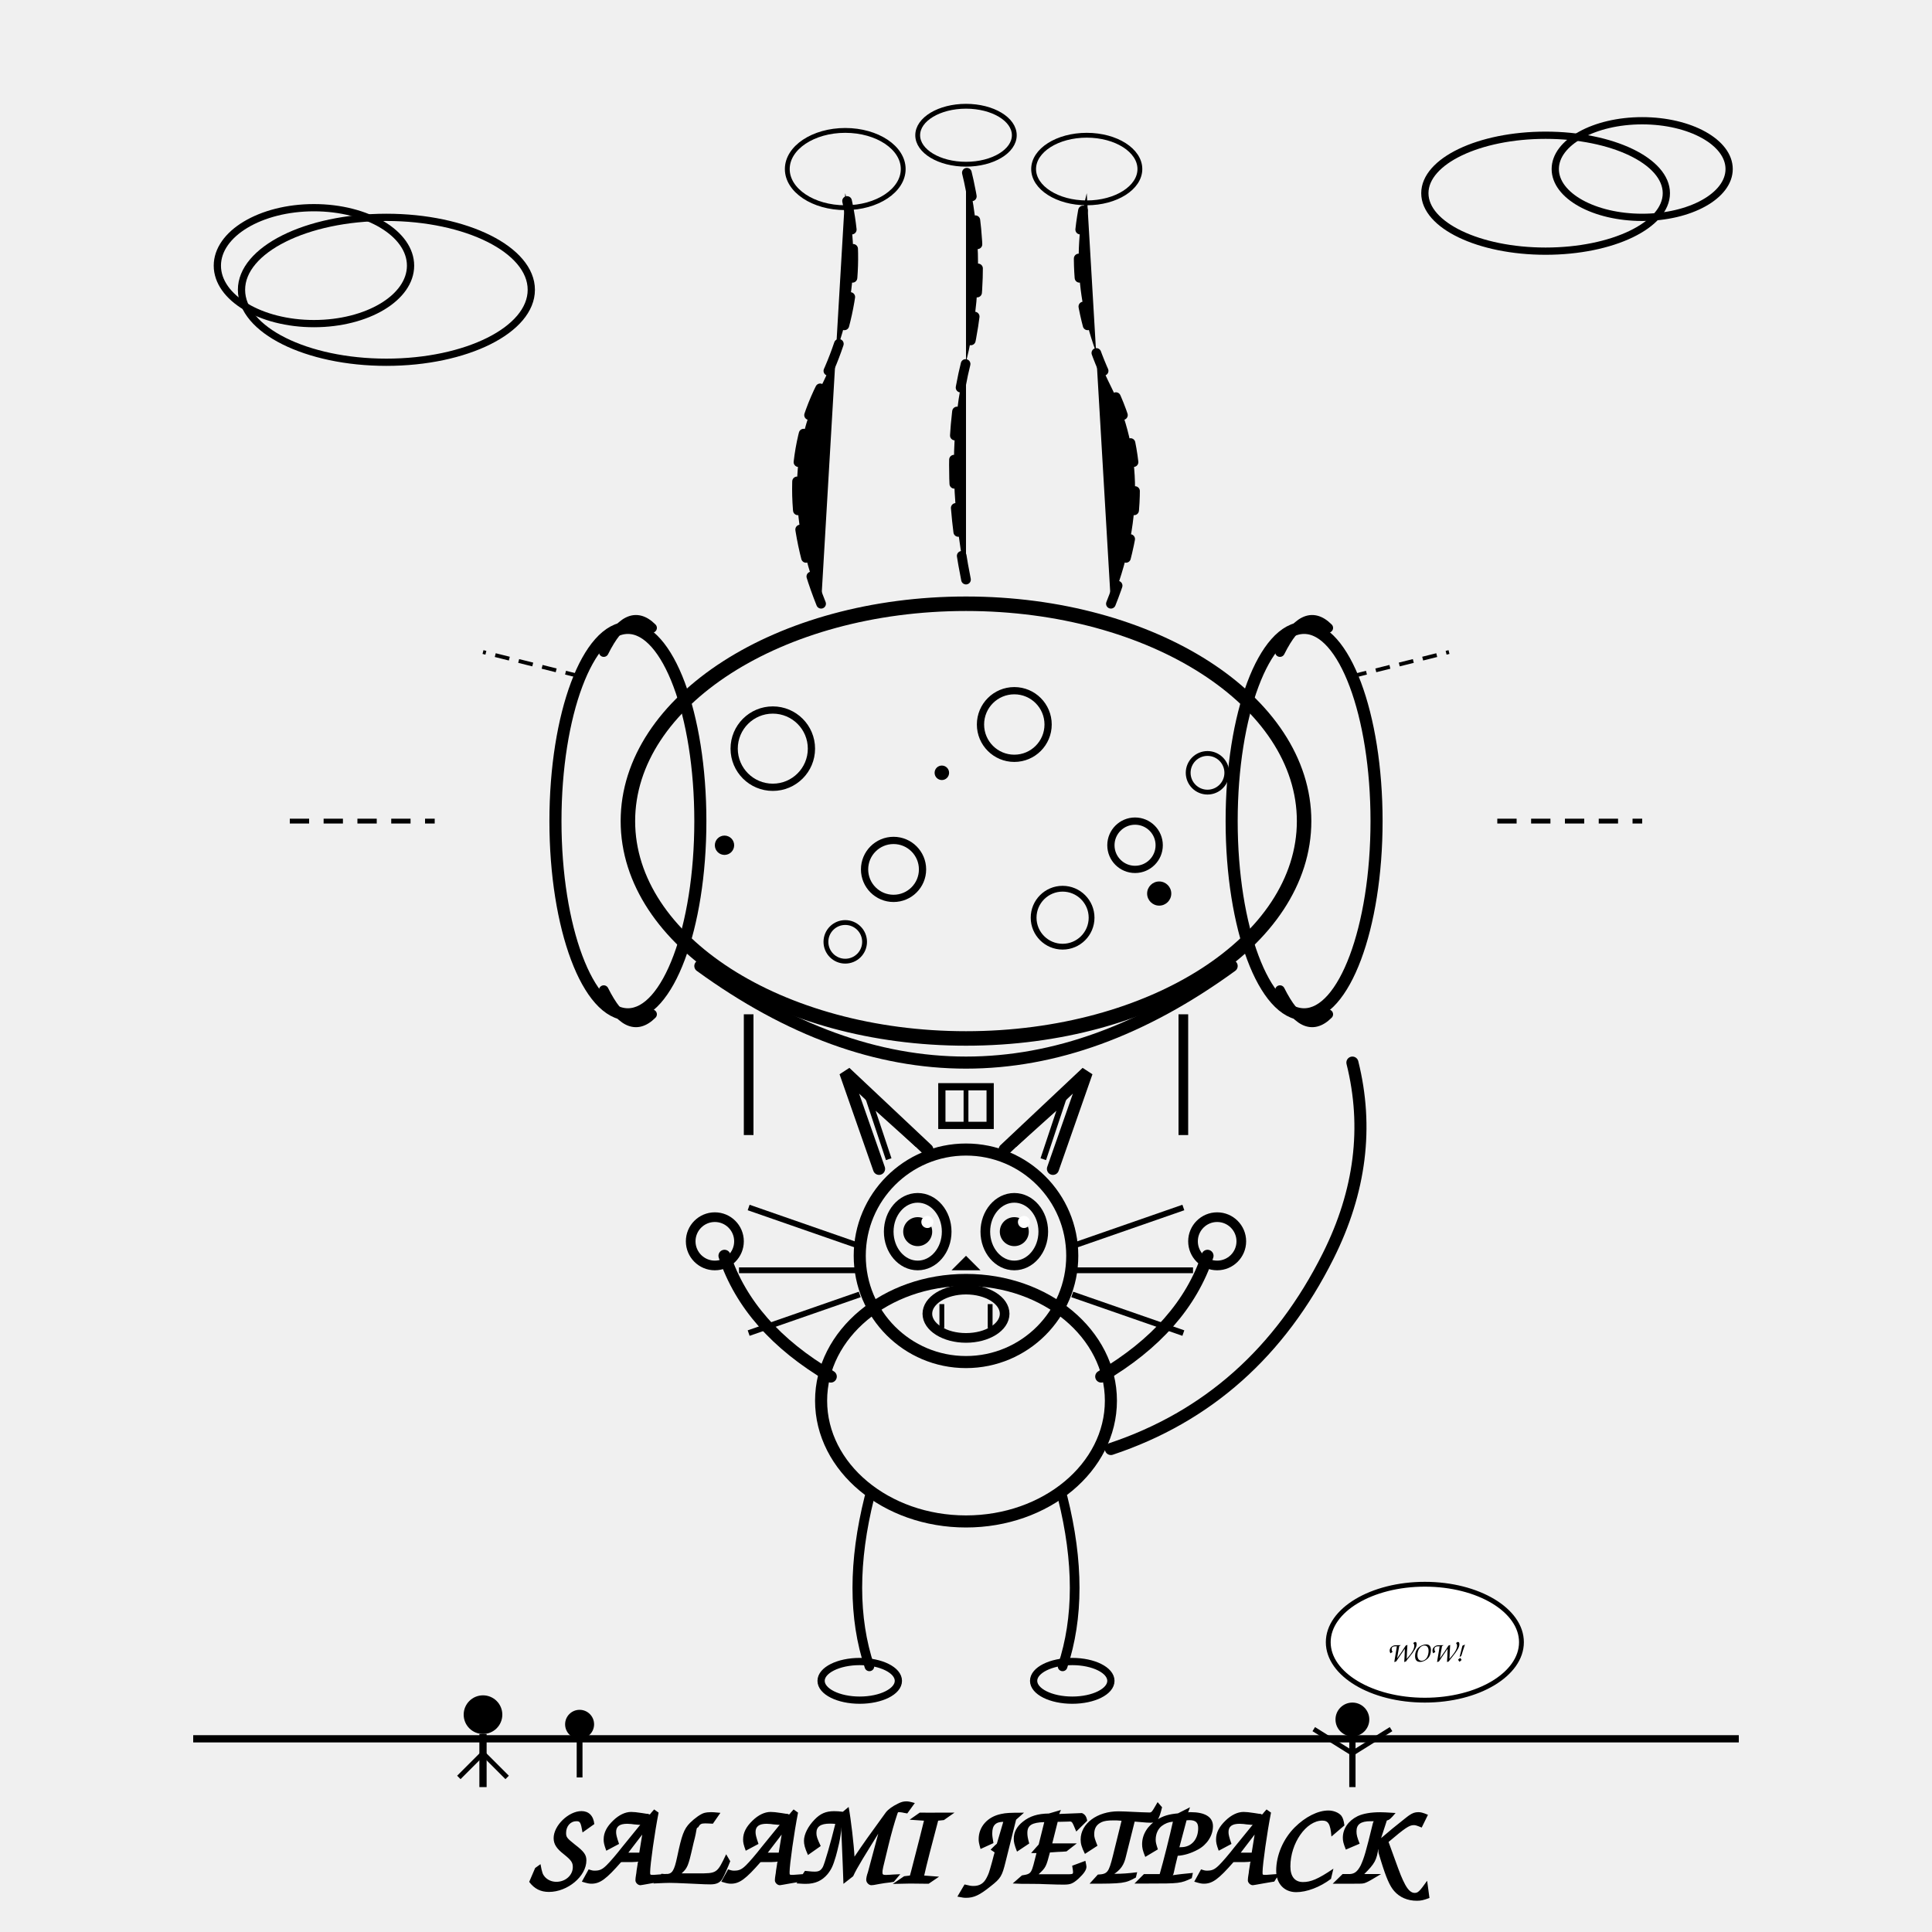
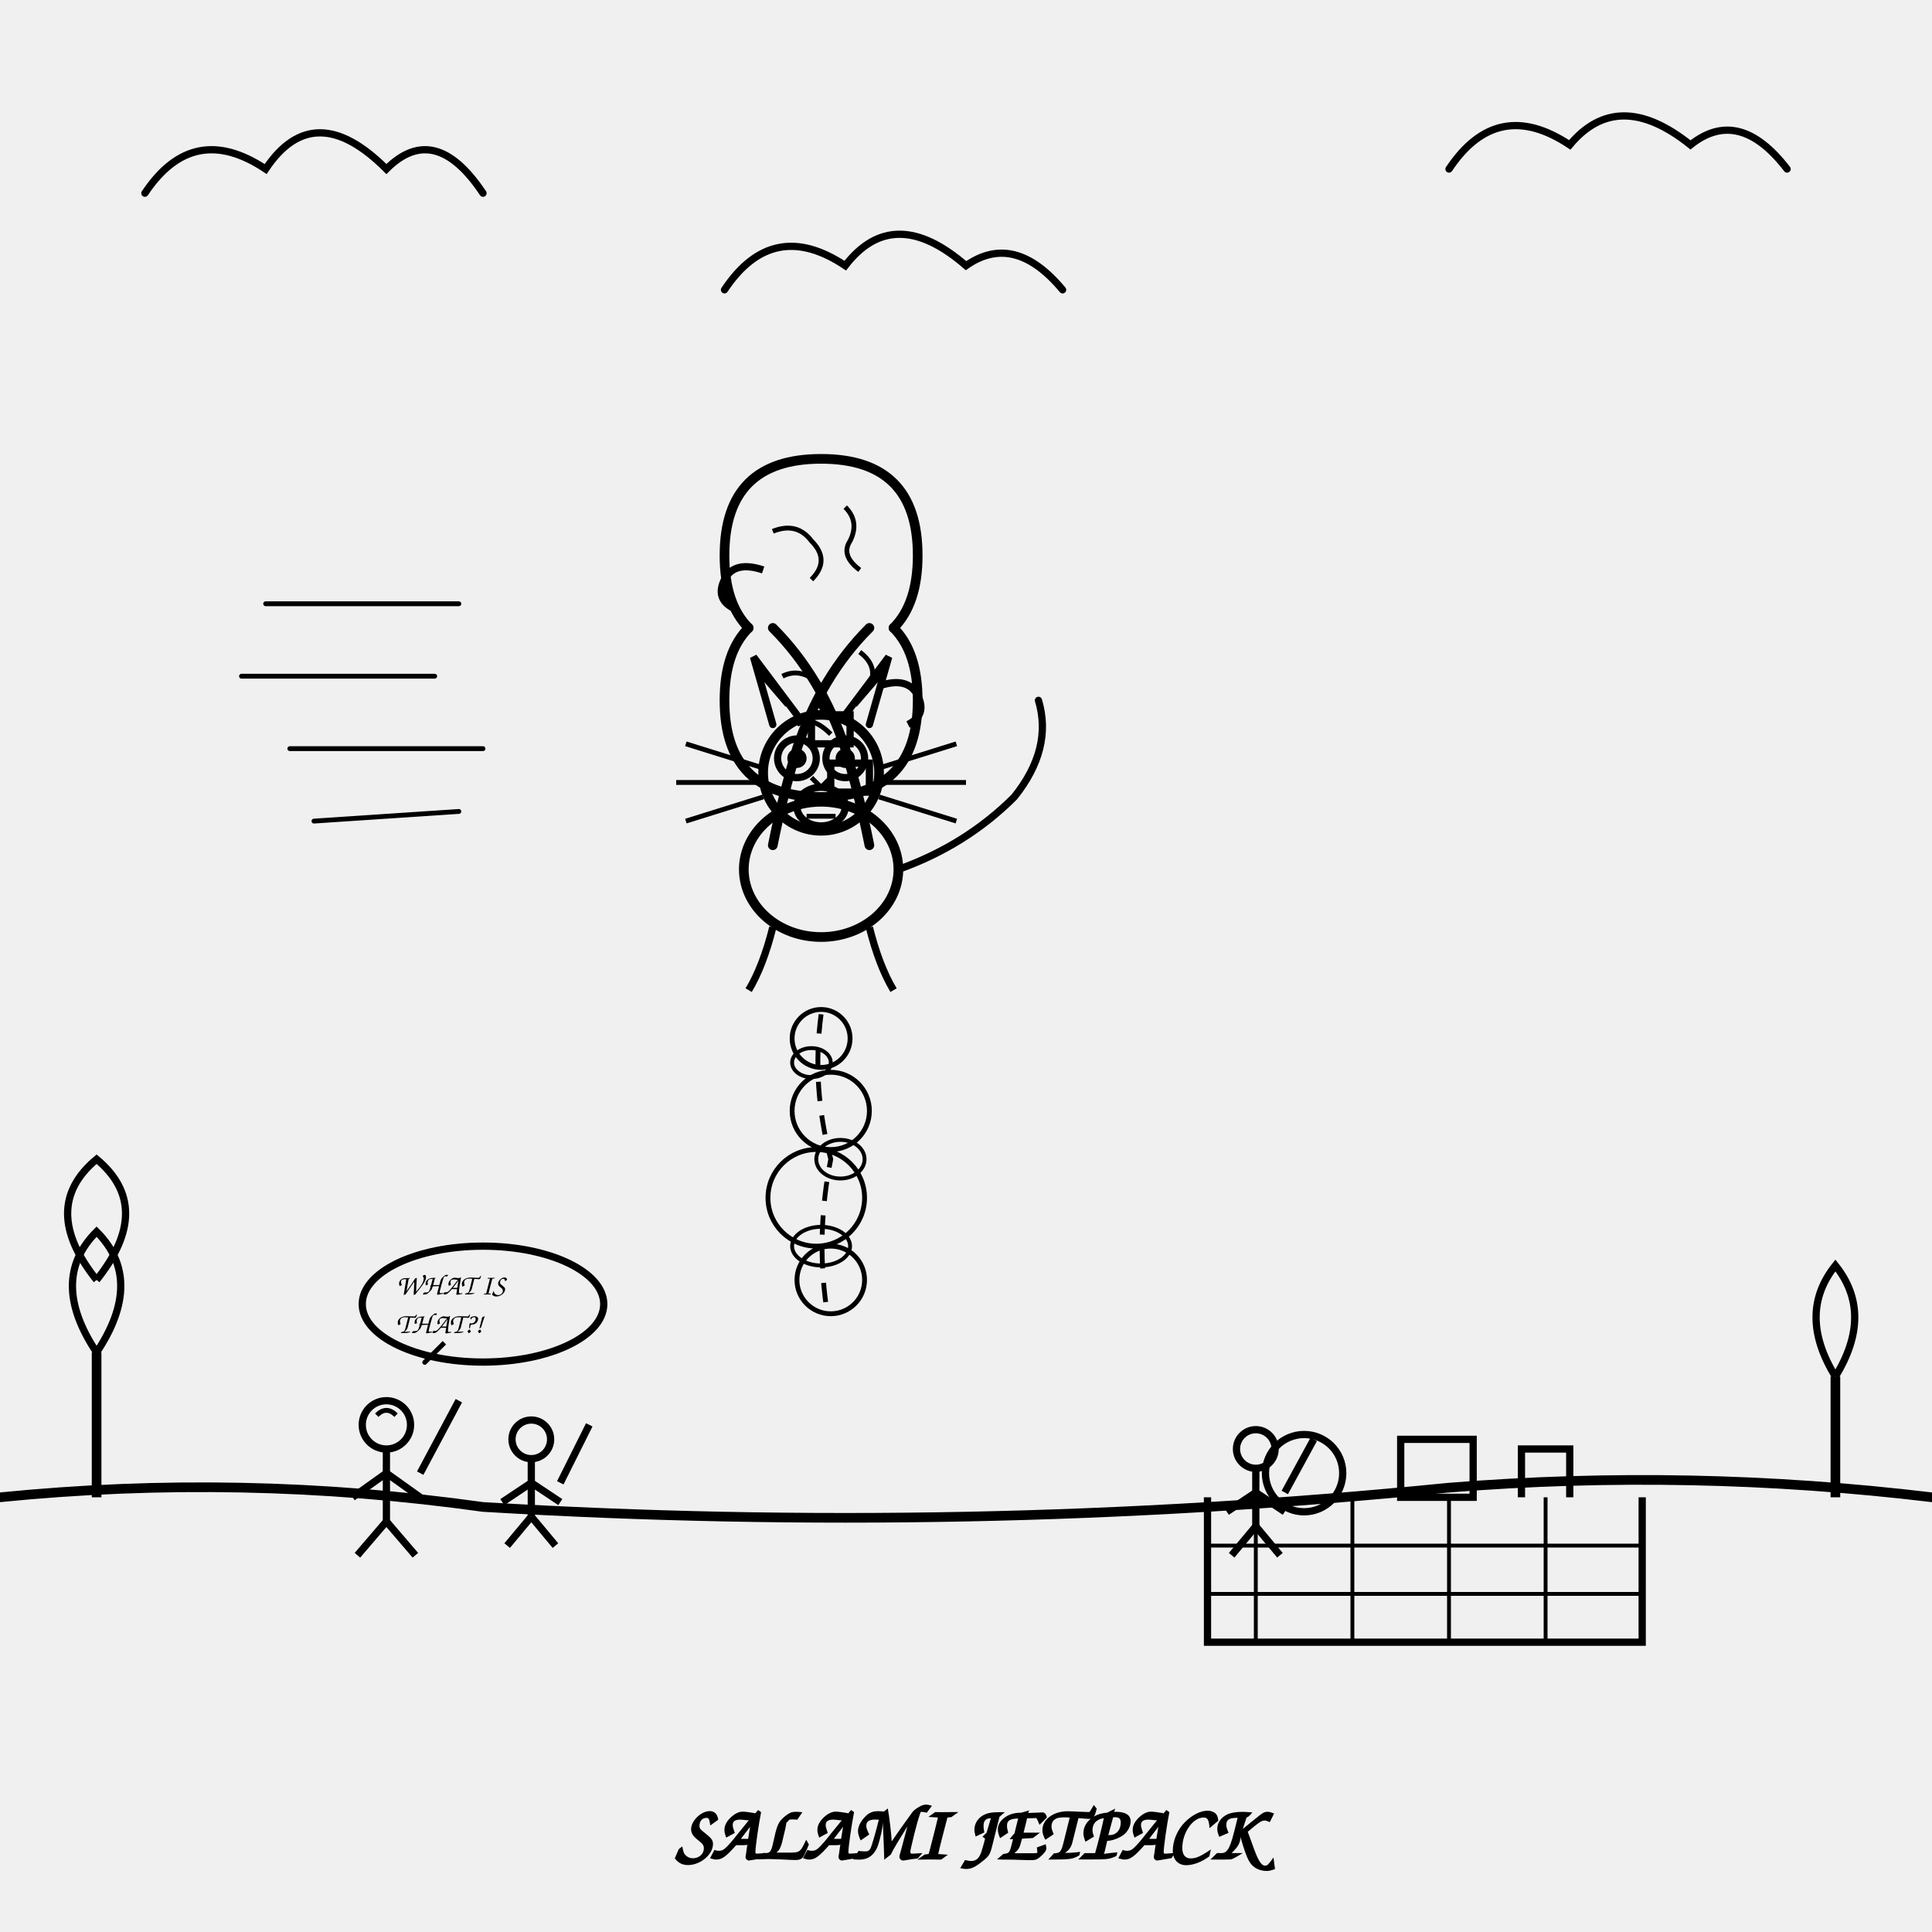
- <svg xmlns="http://www.w3.org/2000/svg" viewBox="0 0 400 400" width="400" height="400">
-   <ellipse cx="80" cy="60" rx="30" ry="15" fill="none" stroke="black" stroke-width="1.5" stroke-linecap="round" />
-   <ellipse cx="65" cy="55" rx="20" ry="12" fill="none" stroke="black" stroke-width="1.5" />
-   <ellipse cx="320" cy="40" rx="25" ry="12" fill="none" stroke="black" stroke-width="1.5" />
-   <ellipse cx="340" cy="35" rx="18" ry="10" fill="none" stroke="black" stroke-width="1.5" />
-   <ellipse cx="200" cy="170" rx="70" ry="45" fill="none" stroke="black" stroke-width="3" stroke-linecap="round" />
-   <ellipse cx="130" cy="170" rx="15" ry="40" fill="none" stroke="black" stroke-width="2.5" />
-   <ellipse cx="270" cy="170" rx="15" ry="40" fill="none" stroke="black" stroke-width="2.5" />
-   <circle cx="160" cy="155" r="8" fill="none" stroke="black" stroke-width="1.5" />
-   <circle cx="185" cy="180" r="6" fill="none" stroke="black" stroke-width="1.5" />
-   <circle cx="210" cy="150" r="7" fill="none" stroke="black" stroke-width="1.5" />
-   <circle cx="235" cy="175" r="5" fill="none" stroke="black" stroke-width="1.5" />
-   <circle cx="175" cy="195" r="4" fill="none" stroke="black" stroke-width="1" />
-   <circle cx="220" cy="190" r="6" fill="none" stroke="black" stroke-width="1.2" />
-   <circle cx="250" cy="160" r="4" fill="none" stroke="black" stroke-width="1" />
-   <circle cx="150" cy="175" r="2" fill="black" />
-   <circle cx="240" cy="185" r="2.5" fill="black" />
-   <circle cx="195" cy="160" r="1.5" fill="black" />
-   <path d="M 125 135 Q 130 125 135 130" fill="none" stroke="black" stroke-width="2" stroke-linecap="round" />
-   <path d="M 125 205 Q 130 215 135 210" fill="none" stroke="black" stroke-width="2" stroke-linecap="round" />
-   <path d="M 265 135 Q 270 125 275 130" fill="none" stroke="black" stroke-width="2" stroke-linecap="round" />
-   <path d="M 265 205 Q 270 215 275 210" fill="none" stroke="black" stroke-width="2" stroke-linecap="round" />
-   <path d="M 145 200 Q 200 240 255 200" fill="none" stroke="black" stroke-width="2.5" stroke-linecap="round" />
-   <path d="M 155 210 L 155 235" stroke="black" stroke-width="2" />
-   <path d="M 245 210 L 245 235" stroke="black" stroke-width="2" />
-   <rect x="195" y="225" width="10" height="8" fill="none" stroke="black" stroke-width="1.5" />
-   <line x1="200" y1="225" x2="200" y2="233" stroke="black" stroke-width="1" />
-   <ellipse cx="200" cy="290" rx="30" ry="25" fill="none" stroke="black" stroke-width="2.5" stroke-linecap="round" />
-   <circle cx="200" cy="260" r="22" fill="none" stroke="black" stroke-width="2.5" stroke-linecap="round" />
-   <path d="M 182 242 L 175 222 L 192 238" fill="none" stroke="black" stroke-width="2.5" stroke-linecap="round" />
-   <path d="M 218 242 L 225 222 L 208 238" fill="none" stroke="black" stroke-width="2.5" stroke-linecap="round" />
-   <path d="M 184 240 L 180 228 L 190 237" fill="none" stroke="black" stroke-width="1.2" />
-   <path d="M 216 240 L 220 228 L 210 237" fill="none" stroke="black" stroke-width="1.2" />
-   <ellipse cx="190" cy="255" rx="6" ry="7" fill="none" stroke="black" stroke-width="2" />
-   <ellipse cx="210" cy="255" rx="6" ry="7" fill="none" stroke="black" stroke-width="2" />
-   <circle cx="190" cy="255" r="3" fill="black" />
-   <circle cx="210" cy="255" r="3" fill="black" />
-   <circle cx="192" cy="253" r="1" fill="white" stroke="white" stroke-width="0.5" />
-   <circle cx="212" cy="253" r="1" fill="white" stroke="white" stroke-width="0.5" />
-   <path d="M 197 263 L 200 260 L 203 263 Z" fill="black" />
-   <ellipse cx="200" cy="272" rx="8" ry="5" fill="none" stroke="black" stroke-width="2" />
-   <line x1="195" y1="270" x2="195" y2="275" stroke="black" stroke-width="1" />
-   <line x1="205" y1="270" x2="205" y2="275" stroke="black" stroke-width="1" />
-   <line x1="178" y1="258" x2="155" y2="250" stroke="black" stroke-width="1.2" />
-   <line x1="178" y1="263" x2="153" y2="263" stroke="black" stroke-width="1.2" />
-   <line x1="178" y1="268" x2="155" y2="276" stroke="black" stroke-width="1.2" />
-   <line x1="222" y1="258" x2="245" y2="250" stroke="black" stroke-width="1.2" />
-   <line x1="222" y1="263" x2="247" y2="263" stroke="black" stroke-width="1.2" />
-   <line x1="222" y1="268" x2="245" y2="276" stroke="black" stroke-width="1.2" />
-   <path d="M 172 285 Q 155 275 150 260" fill="none" stroke="black" stroke-width="2.5" stroke-linecap="round" />
-   <path d="M 228 285 Q 245 275 250 260" fill="none" stroke="black" stroke-width="2.5" stroke-linecap="round" />
-   <circle cx="148" cy="257" r="5" fill="none" stroke="black" stroke-width="2" />
-   <circle cx="252" cy="257" r="5" fill="none" stroke="black" stroke-width="2" />
-   <path d="M 180 310 Q 175 330 180 345" fill="none" stroke="black" stroke-width="2" stroke-linecap="round" />
-   <path d="M 220 310 Q 225 330 220 345" fill="none" stroke="black" stroke-width="2" stroke-linecap="round" />
-   <ellipse cx="178" cy="348" rx="8" ry="4" fill="none" stroke="black" stroke-width="1.5" />
-   <ellipse cx="222" cy="348" rx="8" ry="4" fill="none" stroke="black" stroke-width="1.5" />
-   <path d="M 230 300 Q 260 290 275 260 Q 285 240 280 220" fill="none" stroke="black" stroke-width="2.5" stroke-linecap="round" />
-   <path d="M 170 125 Q 160 100 170 80 Q 180 60 175 40" stroke="black" stroke-width="2" stroke-linecap="round" stroke-dasharray="6 4" />
-   <path d="M 200 120 Q 195 95 200 75 Q 205 55 200 35" stroke="black" stroke-width="2" stroke-linecap="round" stroke-dasharray="5 5" />
-   <path d="M 230 125 Q 240 100 230 80 Q 220 60 225 40" stroke="black" stroke-width="2" stroke-linecap="round" stroke-dasharray="4 6" />
-   <ellipse cx="175" cy="35" rx="12" ry="8" fill="none" stroke="black" stroke-width="1" />
-   <ellipse cx="200" cy="28" rx="10" ry="6" fill="none" stroke="black" stroke-width="1" />
-   <ellipse cx="225" cy="35" rx="11" ry="7" fill="none" stroke="black" stroke-width="1" />
-   <line x1="40" y1="360" x2="360" y2="360" stroke="black" stroke-width="1.5" />
-   <circle cx="100" cy="355" r="4" fill="black" />
-   <line x1="100" y1="359" x2="100" y2="370" stroke="black" stroke-width="1.5" />
-   <line x1="100" y1="363" x2="95" y2="368" stroke="black" stroke-width="1" />
-   <line x1="100" y1="363" x2="105" y2="368" stroke="black" stroke-width="1" />
-   <circle cx="120" cy="357" r="3" fill="black" />
-   <line x1="120" y1="360" x2="120" y2="368" stroke="black" stroke-width="1.2" />
-   <circle cx="280" cy="356" r="3.5" fill="black" />
-   <line x1="280" y1="360" x2="280" y2="370" stroke="black" stroke-width="1.3" />
-   <line x1="280" y1="363" x2="272" y2="358" stroke="black" stroke-width="1" />
-   <line x1="280" y1="363" x2="288" y2="358" stroke="black" stroke-width="1" />
-   <ellipse cx="295" cy="340" rx="20" ry="12" fill="white" stroke="black" stroke-width="1" />
-   <text x="295" y="344" text-anchor="middle" font-family="Comic Sans MS, cursive" font-size="6" fill="black">WOW!</text>
-   <line x1="120" y1="140" x2="100" y2="135" stroke="black" stroke-width="0.8" stroke-dasharray="3 2" />
-   <line x1="280" y1="140" x2="300" y2="135" stroke="black" stroke-width="0.8" stroke-dasharray="3 2" />
-   <text x="200" y="390" text-anchor="middle" font-family="Comic Sans MS, cursive" font-size="24" fill="black" font-weight="bold">SALAMI JETPACK</text>
-   <line x1="60" y1="170" x2="90" y2="170" stroke="black" stroke-width="1" stroke-dasharray="4 3" />
-   <line x1="310" y1="170" x2="340" y2="170" stroke="black" stroke-width="1" stroke-dasharray="4 3" />
+ <svg xmlns="http://www.w3.org/2000/svg" viewBox="0 0 400 400">
+   <path d="M30 40 Q40 25 55 35 Q65 20 80 35 Q90 25 100 40" stroke="#000" stroke-width="1.5" fill="none" stroke-linecap="round" />
+   <path d="M150 60 Q160 45 175 55 Q185 42 200 55 Q210 48 220 60" stroke="#000" stroke-width="1.5" fill="none" stroke-linecap="round" />
+   <path d="M300 35 Q310 20 325 30 Q335 18 350 30 Q360 22 370 35" stroke="#000" stroke-width="1.5" fill="none" stroke-linecap="round" />
+   <line x1="50" y1="140" x2="90" y2="140" stroke="#000" stroke-width="1" stroke-linecap="round" />
+   <line x1="60" y1="155" x2="100" y2="155" stroke="#000" stroke-width="1" stroke-linecap="round" />
+   <line x1="55" y1="125" x2="95" y2="125" stroke="#000" stroke-width="1" stroke-linecap="round" />
+   <line x1="65" y1="170" x2="95" y2="168" stroke="#000" stroke-width="1" stroke-linecap="round" />
+   <path d="M155 130 Q150 125 150 115 Q150 105 155 100 Q160 95 170 95 Q180 95 185 100 Q190 105 190 115 Q190 125 185 130" stroke="#000" stroke-width="2" fill="none" stroke-linecap="round" />
+   <path d="M155 130 Q150 135 150 145 Q150 155 155 160 Q160 165 170 165 Q180 165 185 160 Q190 155 190 145 Q190 135 185 130" stroke="#000" stroke-width="2" fill="none" stroke-linecap="round" />
+   <path d="M160 110 Q165 108 168 112 Q172 116 168 120" stroke="#000" stroke-width="1" fill="none" />
+   <path d="M175 105 Q178 108 176 112 Q174 115 178 118" stroke="#000" stroke-width="1" fill="none" />
+   <path d="M162 140 Q166 138 170 142 Q168 146 172 148" stroke="#000" stroke-width="1" fill="none" />
+   <path d="M178 135 Q182 138 180 142" stroke="#000" stroke-width="1" fill="none" />
+   <path d="M165 150 Q168 148 172 152" stroke="#000" stroke-width="1" fill="none" />
+   <path d="M158 118 Q152 116 150 120 Q148 124 152 126" stroke="#000" stroke-width="1.5" fill="none" />
+   <path d="M182 142 Q188 140 190 144 Q192 148 188 150" stroke="#000" stroke-width="1.5" fill="none" />
+   <path d="M160 130 Q170 140 175 155 Q178 165 180 175" stroke="#000" stroke-width="2" fill="none" stroke-linecap="round" />
+   <path d="M180 130 Q170 140 165 155 Q162 165 160 175" stroke="#000" stroke-width="2" fill="none" stroke-linecap="round" />
+   <rect x="168" y="148" width="8" height="6" stroke="#000" stroke-width="1.5" fill="none" />
+   <rect x="172" y="158" width="8" height="6" stroke="#000" stroke-width="1.5" fill="none" />
+   <ellipse cx="170" cy="180" rx="16" ry="14" stroke="#000" stroke-width="2" fill="none" stroke-linecap="round" />
+   <circle cx="170" cy="160" r="12" stroke="#000" stroke-width="2" fill="none" stroke-linecap="round" />
+   <path d="M160 150 L156 136 L165 148" stroke="#000" stroke-width="1.5" fill="none" stroke-linecap="round" />
+   <path d="M180 150 L184 136 L175 148" stroke="#000" stroke-width="1.5" fill="none" stroke-linecap="round" />
+   <path d="M159 147 L157 139 L163 146" stroke="#000" stroke-width="1" fill="none" />
+   <path d="M181 147 L183 139 L177 146" stroke="#000" stroke-width="1" fill="none" />
+   <circle cx="165" cy="157" r="4" stroke="#000" stroke-width="1.5" fill="none" />
+   <circle cx="175" cy="157" r="4" stroke="#000" stroke-width="1.5" fill="none" />
+   <circle cx="165" cy="157" r="2" fill="#000" />
+   <circle cx="175" cy="157" r="2" fill="#000" />
+   <path d="M168 161 L170 163 L172 161" stroke="#000" stroke-width="1" fill="none" />
+   <ellipse cx="170" cy="167" rx="5" ry="4" stroke="#000" stroke-width="1.5" fill="none" />
+   <path d="M167 169 L173 169" stroke="#000" stroke-width="1" />
+   <line x1="158" y1="159" x2="142" y2="154" stroke="#000" stroke-width="1" />
+   <line x1="158" y1="162" x2="140" y2="162" stroke="#000" stroke-width="1" />
+   <line x1="158" y1="165" x2="142" y2="170" stroke="#000" stroke-width="1" />
+   <line x1="182" y1="159" x2="198" y2="154" stroke="#000" stroke-width="1" />
+   <line x1="182" y1="162" x2="200" y2="162" stroke="#000" stroke-width="1" />
+   <line x1="182" y1="165" x2="198" y2="170" stroke="#000" stroke-width="1" />
+   <path d="M160 192 Q158 200 155 205" stroke="#000" stroke-width="1.5" fill="none" />
+   <path d="M180 192 Q182 200 185 205" stroke="#000" stroke-width="1.5" fill="none" />
+   <path d="M186 180 Q200 175 210 165 Q218 155 215 145" stroke="#000" stroke-width="1.5" fill="none" stroke-linecap="round" />
+   <path d="M170 210 Q168 225 172 240 Q169 255 171 270" stroke="#000" stroke-width="1" fill="none" stroke-dasharray="4,3" />
+   <circle cx="170" cy="215" r="6" stroke="#000" stroke-width="1" fill="none" />
+   <circle cx="172" cy="230" r="8" stroke="#000" stroke-width="1" fill="none" />
+   <circle cx="169" cy="248" r="10" stroke="#000" stroke-width="1" fill="none" />
+   <circle cx="172" cy="265" r="7" stroke="#000" stroke-width="1" fill="none" />
+   <ellipse cx="168" cy="220" rx="4" ry="3" stroke="#000" stroke-width="0.8" fill="none" />
+   <ellipse cx="174" cy="240" rx="5" ry="4" stroke="#000" stroke-width="0.8" fill="none" />
+   <ellipse cx="170" cy="258" rx="6" ry="4" stroke="#000" stroke-width="0.8" fill="none" />
+   <path d="M0 310 Q50 305 100 312 Q200 318 300 308 Q350 304 400 310" stroke="#000" stroke-width="2" fill="none" stroke-linecap="round" />
+   <path d="M250 310 L250 340 L340 340 L340 310" stroke="#000" stroke-width="1.5" fill="none" />
+   <line x1="260" y1="310" x2="260" y2="340" stroke="#000" stroke-width="0.8" />
+   <line x1="280" y1="310" x2="280" y2="340" stroke="#000" stroke-width="0.8" />
+   <line x1="300" y1="310" x2="300" y2="340" stroke="#000" stroke-width="0.8" />
+   <line x1="320" y1="310" x2="320" y2="340" stroke="#000" stroke-width="0.8" />
+   <line x1="250" y1="320" x2="340" y2="320" stroke="#000" stroke-width="0.8" />
+   <line x1="250" y1="330" x2="340" y2="330" stroke="#000" stroke-width="0.8" />
+   <circle cx="270" cy="305" r="8" stroke="#000" stroke-width="1.5" fill="none" />
+   <rect x="290" y="298" width="15" height="12" stroke="#000" stroke-width="1.5" fill="none" />
+   <path d="M315 310 L315 300 L325 300 L325 310" stroke="#000" stroke-width="1.5" fill="none" />
+   <circle cx="80" cy="295" r="5" stroke="#000" stroke-width="1.5" fill="none" />
+   <line x1="80" y1="300" x2="80" y2="315" stroke="#000" stroke-width="1.5" />
+   <line x1="80" y1="305" x2="73" y2="310" stroke="#000" stroke-width="1.5" />
+   <line x1="80" y1="305" x2="87" y2="310" stroke="#000" stroke-width="1.5" />
+   <line x1="80" y1="315" x2="74" y2="322" stroke="#000" stroke-width="1.5" />
+   <line x1="80" y1="315" x2="86" y2="322" stroke="#000" stroke-width="1.5" />
+   <line x1="87" y1="305" x2="95" y2="290" stroke="#000" stroke-width="1.5" />
+   <path d="M78 293 Q80 291 82 293" stroke="#000" stroke-width="1" fill="none" />
+   <circle cx="110" cy="298" r="4" stroke="#000" stroke-width="1.5" fill="none" />
+   <line x1="110" y1="302" x2="110" y2="314" stroke="#000" stroke-width="1.5" />
+   <line x1="110" y1="307" x2="104" y2="311" stroke="#000" stroke-width="1.5" />
+   <line x1="110" y1="307" x2="116" y2="311" stroke="#000" stroke-width="1.5" />
+   <line x1="110" y1="314" x2="105" y2="320" stroke="#000" stroke-width="1.5" />
+   <line x1="110" y1="314" x2="115" y2="320" stroke="#000" stroke-width="1.5" />
+   <line x1="116" y1="307" x2="122" y2="295" stroke="#000" stroke-width="1.5" />
+   <circle cx="260" cy="300" r="4" stroke="#000" stroke-width="1.5" fill="none" />
+   <line x1="260" y1="304" x2="260" y2="316" stroke="#000" stroke-width="1.5" />
+   <line x1="260" y1="309" x2="254" y2="313" stroke="#000" stroke-width="1.5" />
+   <line x1="260" y1="309" x2="266" y2="313" stroke="#000" stroke-width="1.5" />
+   <line x1="260" y1="316" x2="255" y2="322" stroke="#000" stroke-width="1.5" />
+   <line x1="260" y1="316" x2="265" y2="322" stroke="#000" stroke-width="1.5" />
+   <line x1="266" y1="309" x2="272" y2="298" stroke="#000" stroke-width="1.5" />
+   <ellipse cx="100" cy="270" rx="25" ry="12" fill="none" stroke="#000" stroke-width="1.5" />
+   <path d="M90 280 Q85 285 92 278" stroke="#000" stroke-width="1" fill="none" />
+   <text x="82" y="268" font-family="Comic Sans MS, cursive" font-size="6" fill="#000">WHAT IS</text>
+   <text x="82" y="276" font-family="Comic Sans MS, cursive" font-size="6" fill="#000">THAT?!</text>
+   <line x1="20" y1="310" x2="20" y2="280" stroke="#000" stroke-width="2" />
+   <path d="M20 280 Q10 265 20 255 Q30 265 20 280" stroke="#000" stroke-width="1.5" fill="none" />
+   <path d="M20 265 Q8 250 20 240 Q32 250 20 265" stroke="#000" stroke-width="1.5" fill="none" />
+   <line x1="380" y1="310" x2="380" y2="285" stroke="#000" stroke-width="2" />
+   <path d="M380 285 Q372 272 380 262 Q388 272 380 285" stroke="#000" stroke-width="1.5" fill="none" />
+   <text x="200" y="385" font-family="Comic Sans MS, cursive" font-size="16" text-anchor="middle" fill="#000" font-weight="bold">SALAMI JETPACK</text>
</svg>
